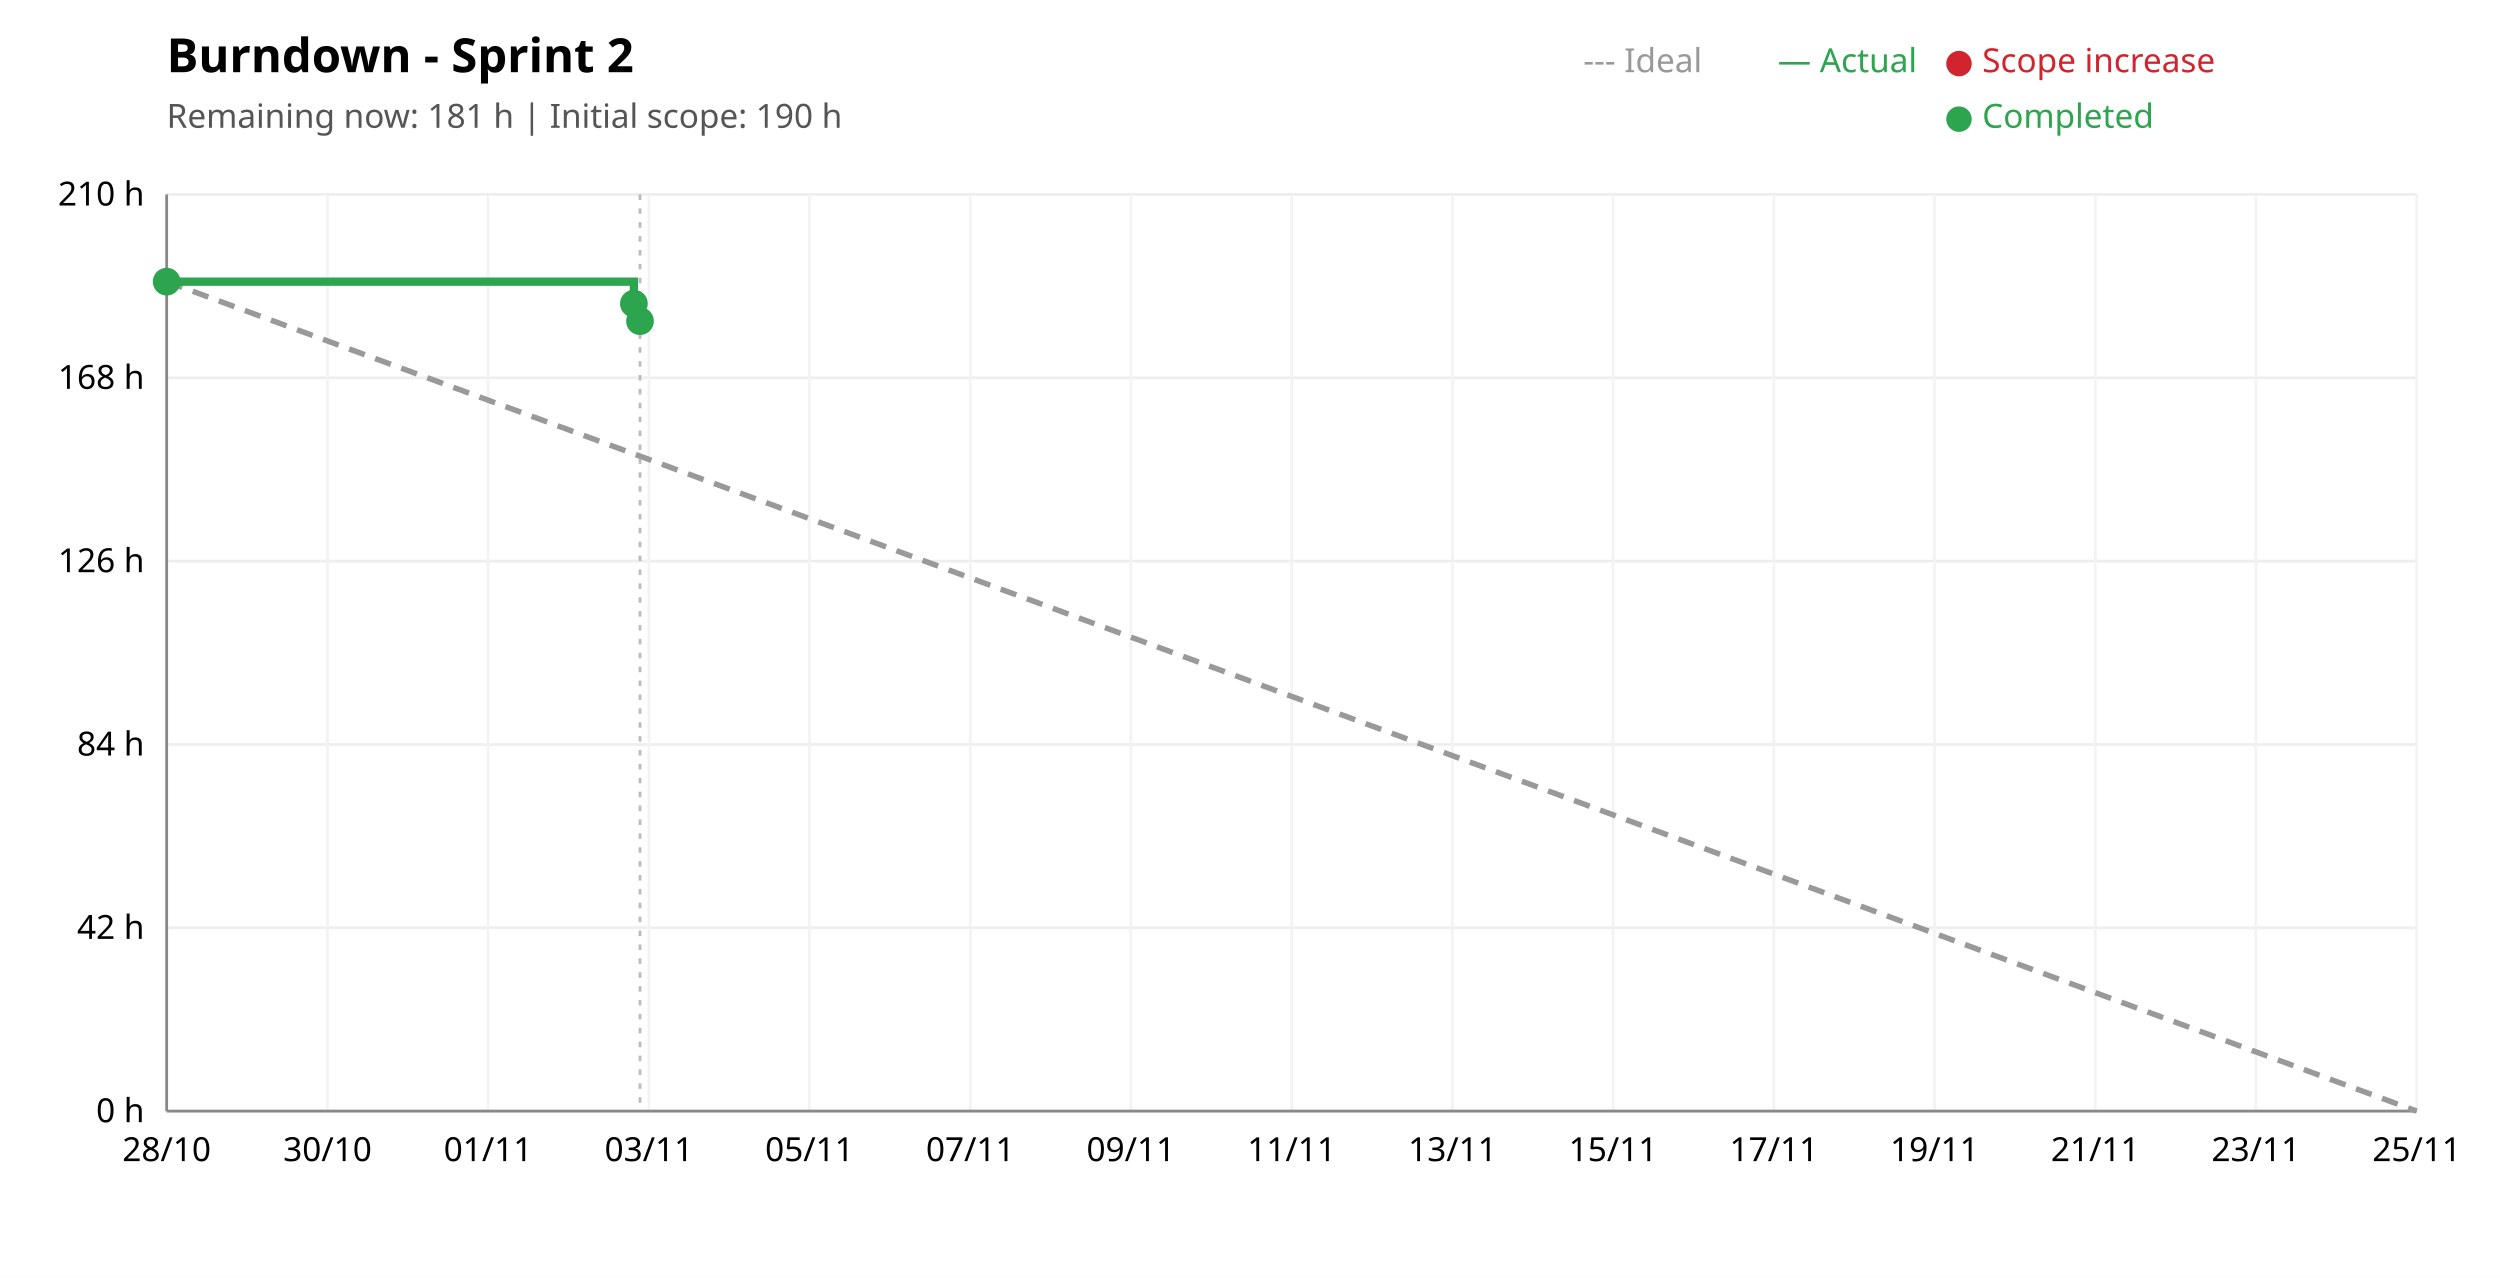
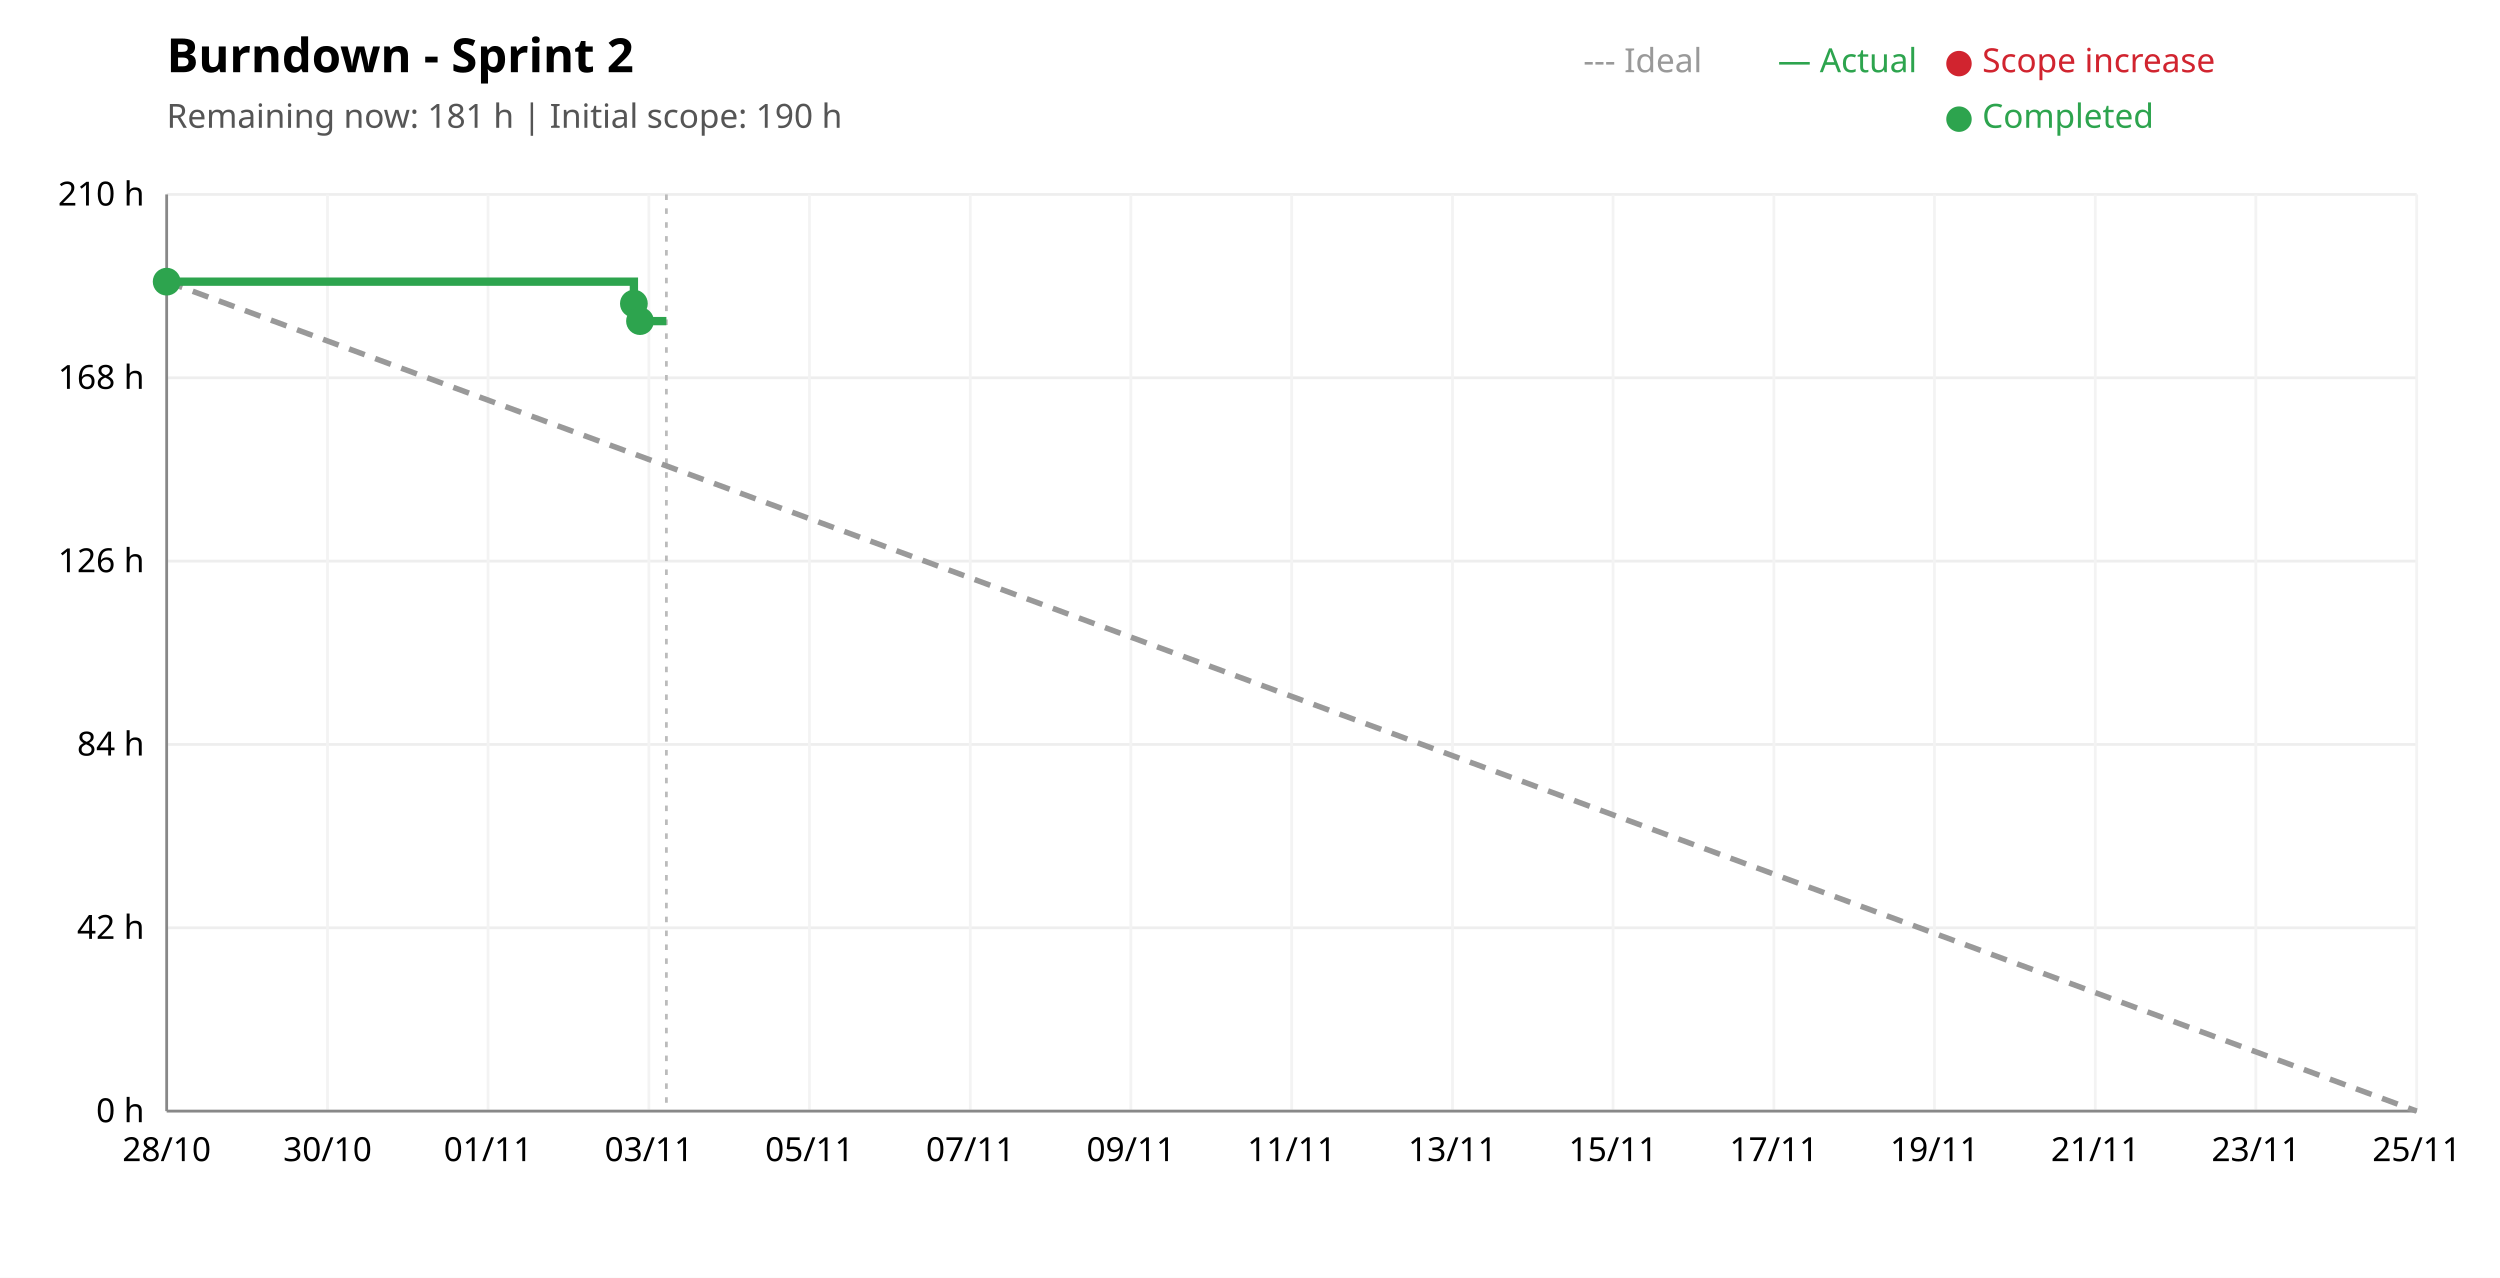
<svg xmlns="http://www.w3.org/2000/svg" width="900" height="460" font-family="sans-serif" font-size="12">
  <rect width="100%" height="100%" fill="white" />
  <text x="60" y="26" font-size="17" font-weight="bold">Burndown - Sprint 2</text>
  <text x="60" y="46" fill="#555">Remaining now: 181 h  |  Initial scope: 190 h</text>
  <line x1="60" y1="400.0" x2="870" y2="400.0" stroke="#eee" />
  <text x="52" y="404.0" text-anchor="end">0 h</text>
  <line x1="60" y1="334.0" x2="870" y2="334.0" stroke="#eee" />
  <text x="52" y="338.0" text-anchor="end">42 h</text>
  <line x1="60" y1="268.0" x2="870" y2="268.0" stroke="#eee" />
  <text x="52" y="272.0" text-anchor="end">84 h</text>
  <line x1="60" y1="202.0" x2="870" y2="202.0" stroke="#eee" />
  <text x="52" y="206.0" text-anchor="end">126 h</text>
  <line x1="60" y1="136.0" x2="870" y2="136.0" stroke="#eee" />
  <text x="52" y="140.0" text-anchor="end">168 h</text>
  <line x1="60" y1="70.0" x2="870" y2="70.0" stroke="#eee" />
  <text x="52" y="74.0" text-anchor="end">210 h</text>
  <line x1="60.0" y1="70" x2="60.0" y2="400" stroke="#f3f3f3" />
  <text x="60.0" y="418" text-anchor="middle">28/10</text>
  <line x1="117.9" y1="70" x2="117.9" y2="400" stroke="#f3f3f3" />
  <text x="117.9" y="418" text-anchor="middle">30/10</text>
  <line x1="175.7" y1="70" x2="175.7" y2="400" stroke="#f3f3f3" />
  <text x="175.7" y="418" text-anchor="middle">01/11</text>
  <line x1="233.6" y1="70" x2="233.6" y2="400" stroke="#f3f3f3" />
  <text x="233.6" y="418" text-anchor="middle">03/11</text>
  <line x1="291.4" y1="70" x2="291.4" y2="400" stroke="#f3f3f3" />
  <text x="291.4" y="418" text-anchor="middle">05/11</text>
  <line x1="349.3" y1="70" x2="349.3" y2="400" stroke="#f3f3f3" />
  <text x="349.3" y="418" text-anchor="middle">07/11</text>
  <line x1="407.1" y1="70" x2="407.1" y2="400" stroke="#f3f3f3" />
  <text x="407.1" y="418" text-anchor="middle">09/11</text>
  <line x1="465.0" y1="70" x2="465.0" y2="400" stroke="#f3f3f3" />
  <text x="465.0" y="418" text-anchor="middle">11/11</text>
  <line x1="522.9" y1="70" x2="522.9" y2="400" stroke="#f3f3f3" />
  <text x="522.9" y="418" text-anchor="middle">13/11</text>
  <line x1="580.7" y1="70" x2="580.7" y2="400" stroke="#f3f3f3" />
  <text x="580.7" y="418" text-anchor="middle">15/11</text>
  <line x1="638.6" y1="70" x2="638.6" y2="400" stroke="#f3f3f3" />
  <text x="638.6" y="418" text-anchor="middle">17/11</text>
  <line x1="696.4" y1="70" x2="696.4" y2="400" stroke="#f3f3f3" />
  <text x="696.4" y="418" text-anchor="middle">19/11</text>
  <line x1="754.3" y1="70" x2="754.3" y2="400" stroke="#f3f3f3" />
  <text x="754.3" y="418" text-anchor="middle">21/11</text>
  <line x1="812.1" y1="70" x2="812.1" y2="400" stroke="#f3f3f3" />
  <text x="812.1" y="418" text-anchor="middle">23/11</text>
  <line x1="870.0" y1="70" x2="870.0" y2="400" stroke="#f3f3f3" />
  <text x="870.0" y="418" text-anchor="middle">25/11</text>
  <line x1="60" y1="400" x2="870" y2="400" stroke="#888" />
  <line x1="60" y1="70" x2="60" y2="400" stroke="#888" />
-   <line x1="230.4" y1="70" x2="230.4" y2="400" stroke="#bbb" stroke-dasharray="2 3" />
+   <line x1="239.9" y1="70" x2="239.9" y2="400" stroke="#bbb" stroke-dasharray="2 3" />
  <polyline points="60.0,101.4 870.0,400.0" fill="none" stroke="#999" stroke-dasharray="6 4" stroke-width="2" />
-   <polyline points="60.0,101.4 228.2,101.4 228.2,109.3 230.4,109.3 230.4,115.6 230.4,115.6" fill="none" stroke="#2da44e" stroke-width="3" />
+   <polyline points="60.0,101.4 228.2,101.4 228.2,109.3 230.4,109.3 230.4,115.6 239.9,115.6" fill="none" stroke="#2da44e" stroke-width="3" />
  <circle cx="228.2" cy="109.3" r="5" fill="#2da44e" />
  <circle cx="230.4" cy="115.6" r="5" fill="#2da44e" />
  <circle cx="60.0" cy="101.4" r="5" fill="#2da44e" />
  <text x="570" y="26" fill="#999">--- Ideal</text>
  <text x="640" y="26" fill="#2da44e">— Actual</text>
  <text x="700" y="26" fill="#d1242f">● Scope increase</text>
  <text x="700" y="46" fill="#2da44e">● Completed</text>
</svg>
